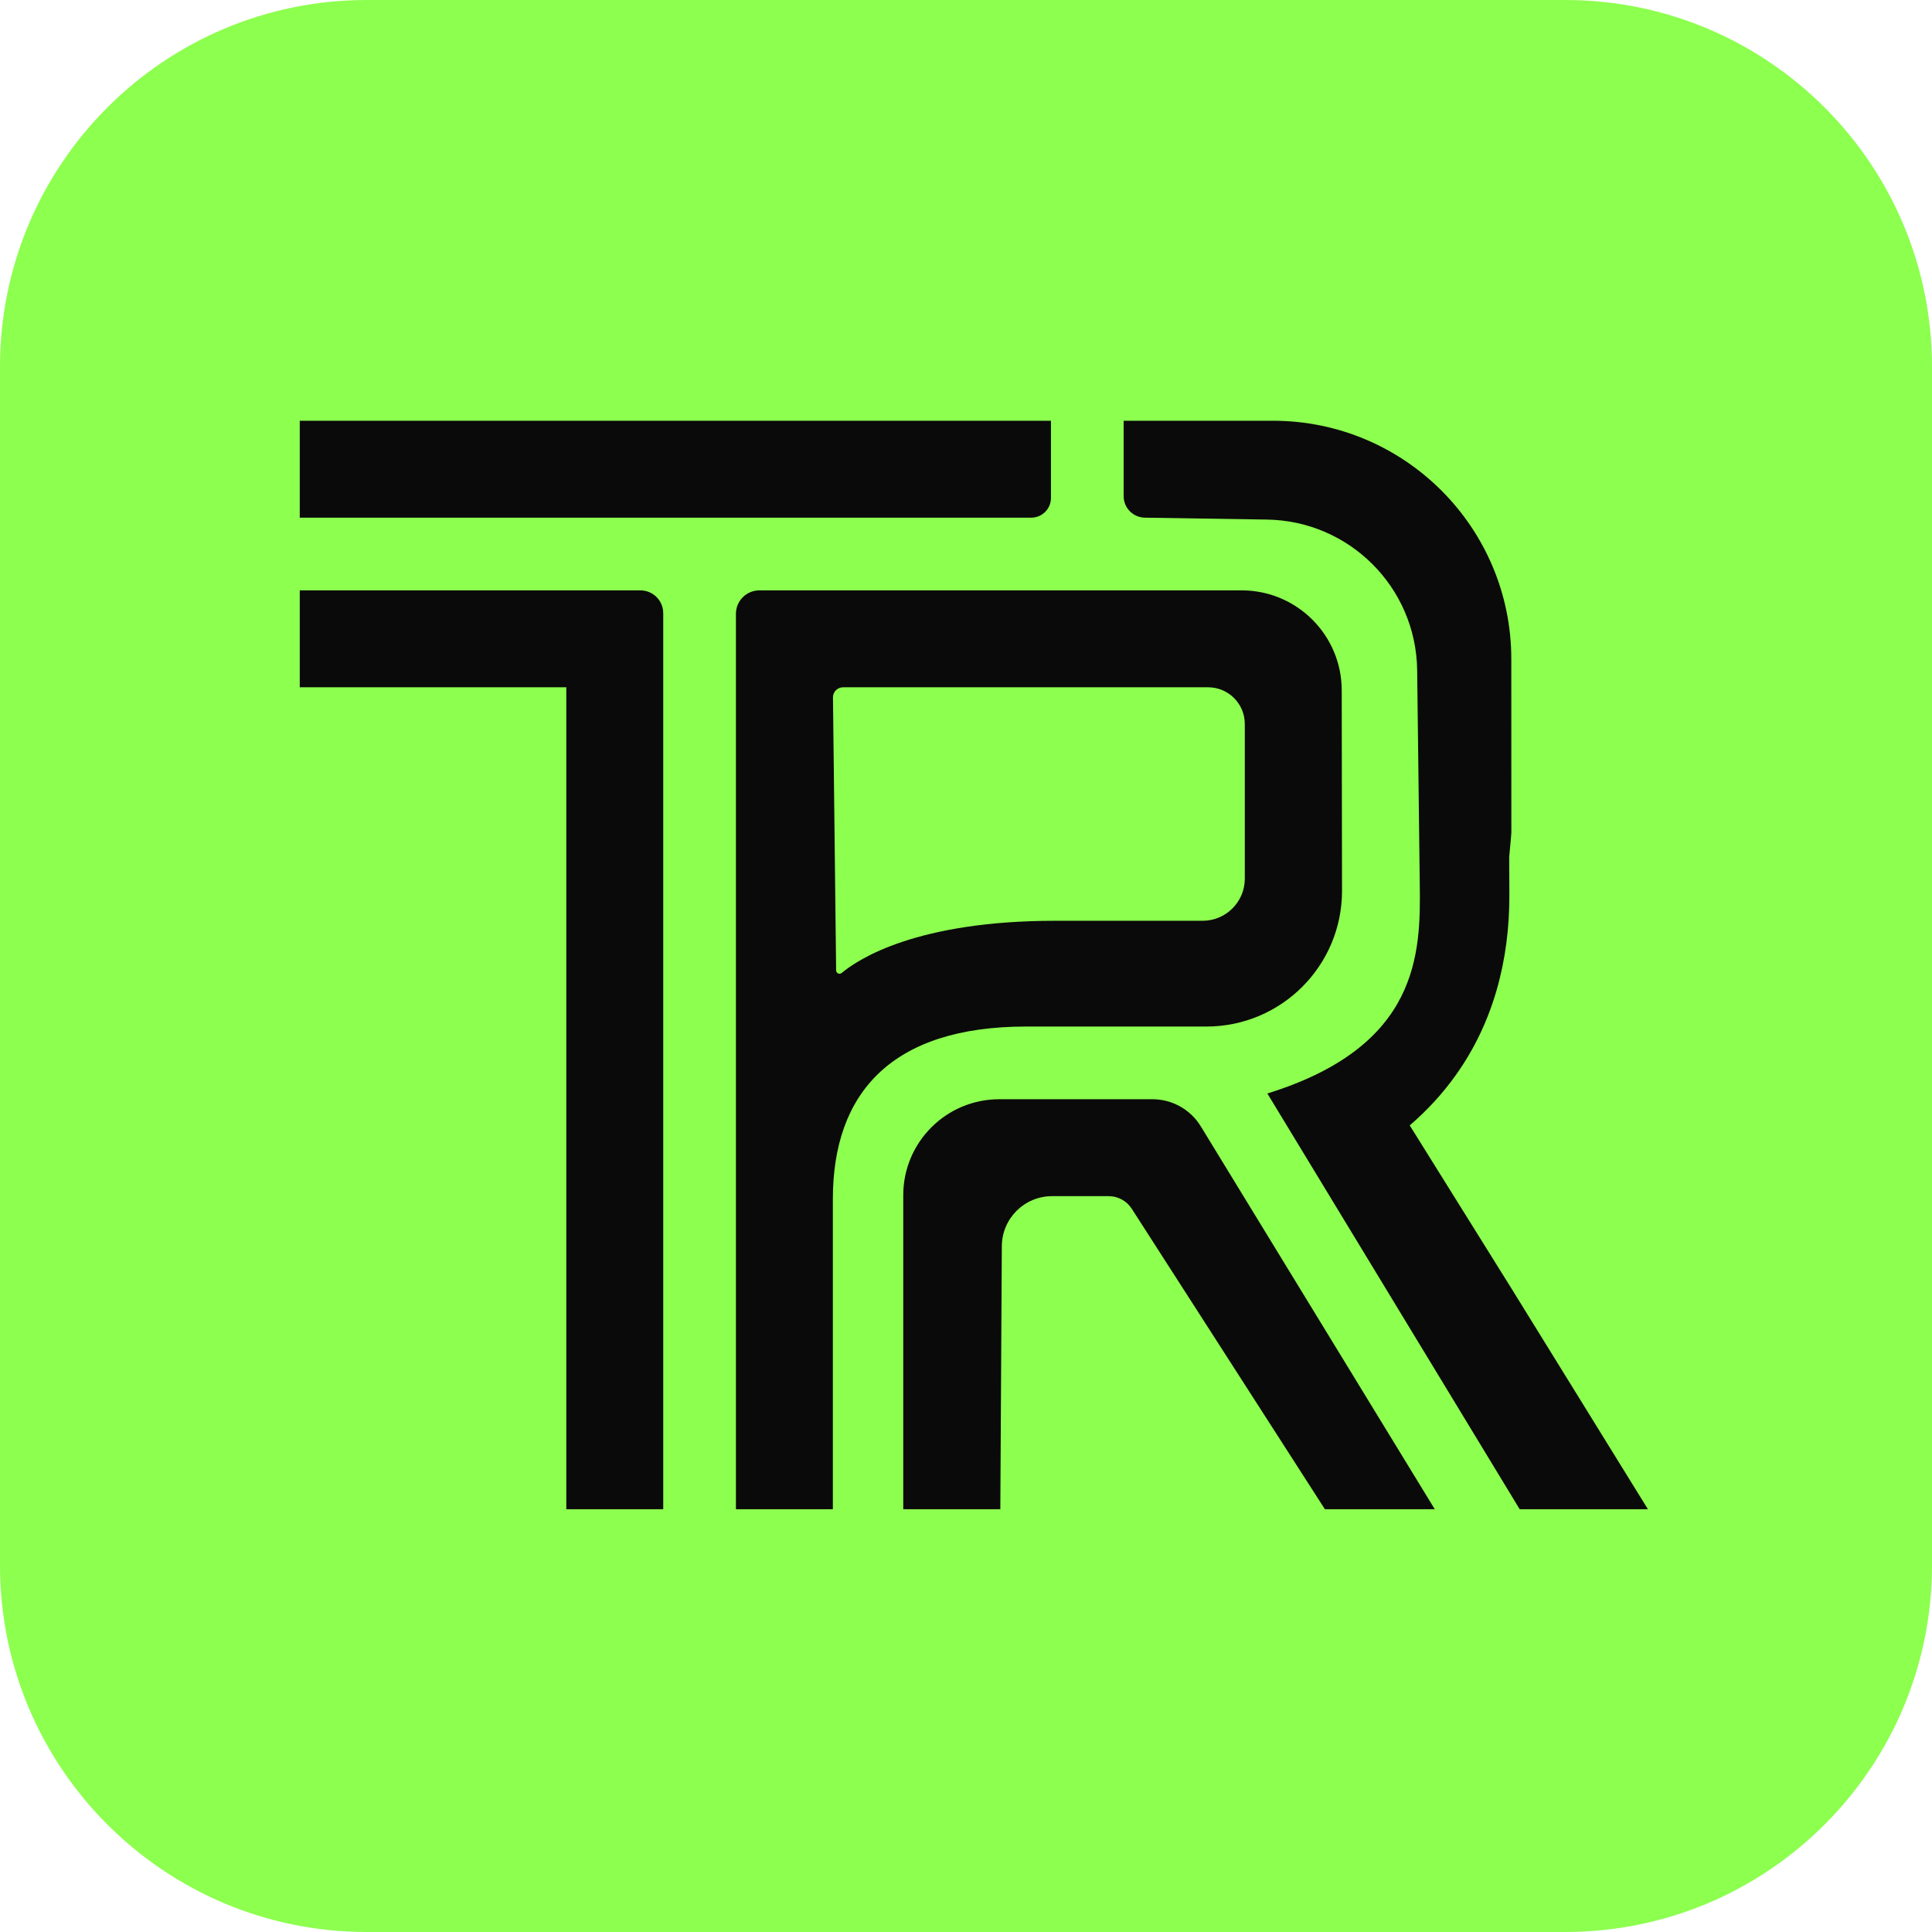
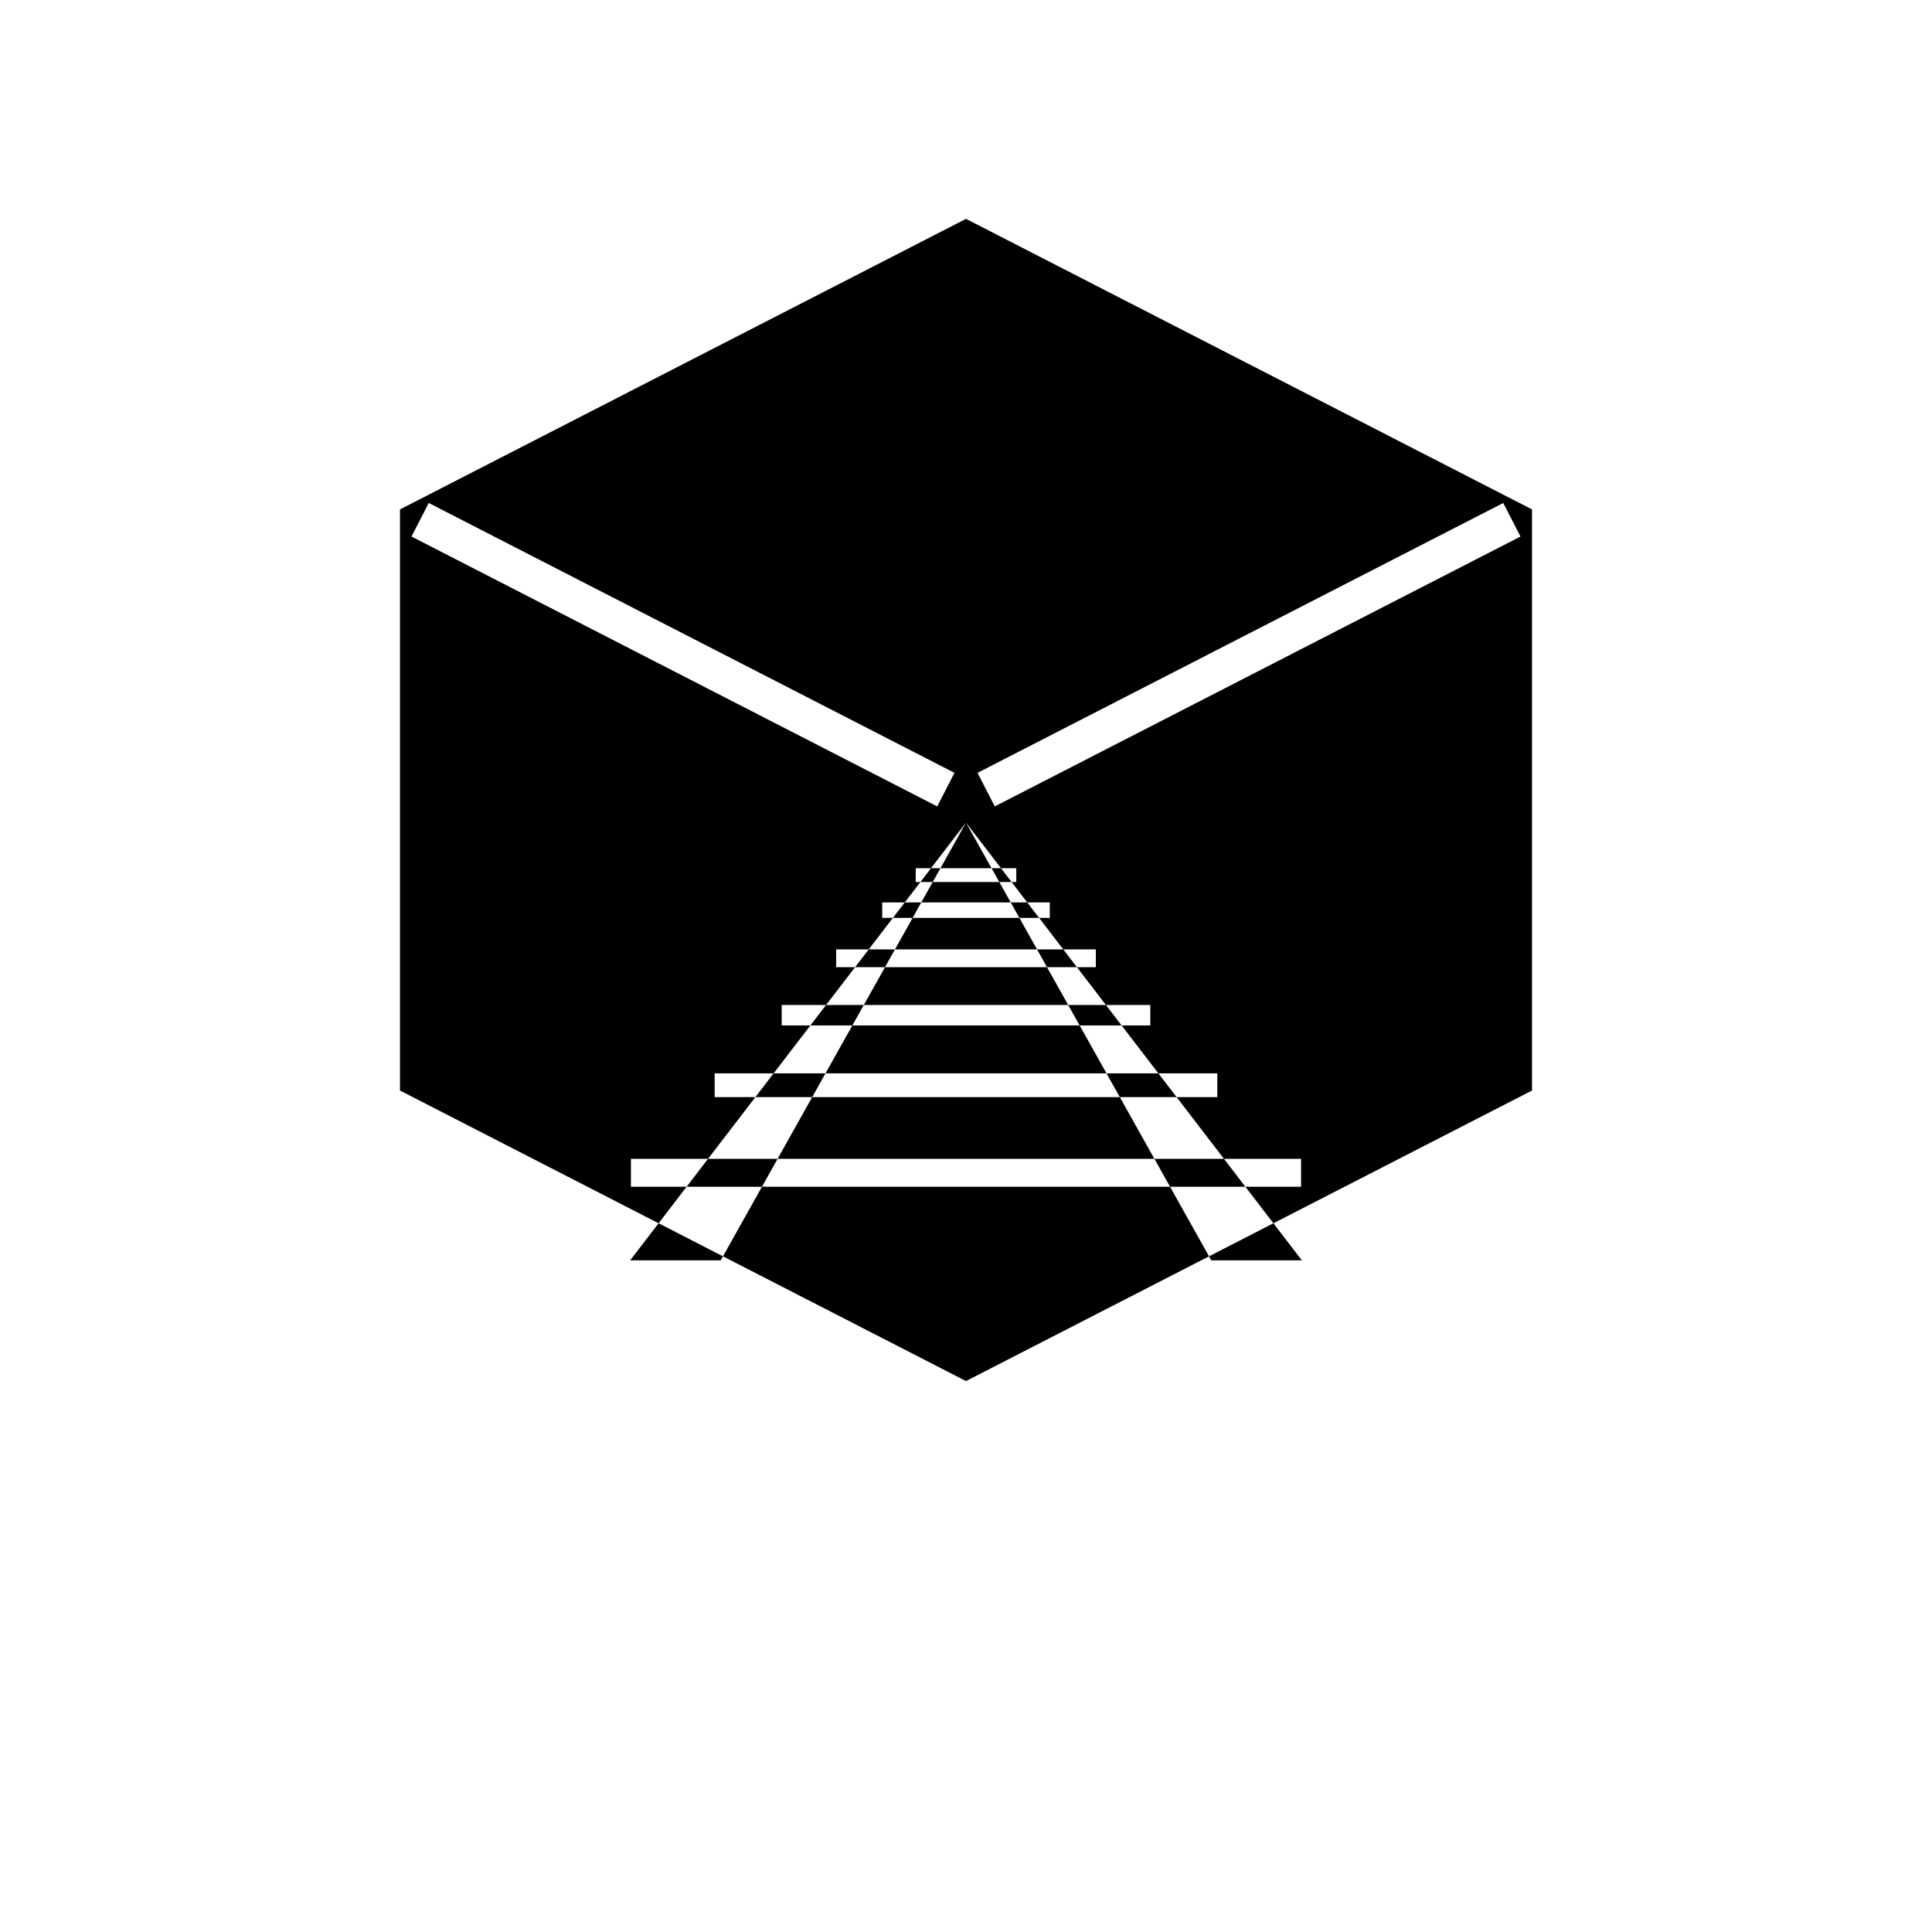
- <svg xmlns="http://www.w3.org/2000/svg" viewBox="0 0 590 590" width="590" height="590">
-   <rect width="590" height="590" rx="112" ry="112" fill="#8DFF4F" />
-   <g transform="translate(295 295) scale(0.74) translate(-295 -295)">
-     <path fill="#0A0A0A" d="M450.055,181.284c0-22.81-18.49-41.3-41.3-41.3h-199.02c-5.35,0-9.68,4.33-9.68,9.68v369.52h40v-127.96c0-43.97,24.37-71.24,79.74-71.24h74.4c30.95,0,56.02-25.11,55.98-56.05l-.12-82.65ZM410.055,258.984c0,9.54-7.81,17.35-17.35,17.35h-60.79c-57.12,0-81.27,15.75-88.22,21.54-.9.76-2.28.12-2.29-1.07l-1.3-112.63c-.03-2.3,1.84-4.19,4.14-4.19h150.68c8.35,0,15.13,6.78,15.13,15.13v63.87ZM520.436,428.624l-40.28-64.58-2.04-3.26c7.4-6.37,13.71-13.31,18.99-20.72,15.49-21.7,22.25-47.43,22.13-74.72l-.07-15.38c.64-6.21.89-9.98.89-9.98l-.02-71.65c-.02-54.32-44.07-98.35-98.39-98.35h-61.59v31.11c0,4.91,3.98,8.89,8.89,8.89l50.02.78c34.18.39,61.81,27.98,62.22,62.17l1.07,88.19c.43,28.75-.16,67.01-62.89,86.49l104.13,171.57h52.92l-55.98-90.56ZM391.896,361.174c-4.25-6.95-11.8-11.19-19.94-11.19h-63.24c-21.87,0-39.61,17.74-39.61,39.61v129.59h40.06l.62-108.59c.06-11.4,9.32-20.61,20.72-20.61h23.39c3.84,0,7.42,1.95,9.5,5.18l79.72,124.02h45.34l-96.56-158.01ZM160.626,139.984H20.056v40h110v339.2h40V149.414c0-5.21-4.22-9.43-9.43-9.43ZM20.056,69.984v40h301.88c4.49,0,8.12-3.64,8.12-8.12v-31.88H20.056Z" />
-   </g>
+ <svg xmlns="http://www.w3.org/2000/svg" viewBox="0 0 1024 1024">
+   <style>
+ 		:root { color: #000000; }
+ 		@media (prefers-color-scheme: dark) { :root { color: #f4f7f2; } }
+ 	</style>
+   <path fill="currentColor" fill-rule="evenodd" d="M512 116 L812 270 L812 578 L512 732 L212 578 L212 270 Z M218.109 284.376 L496.758 427.416 L505.891 409.624 L227.242 266.584 Z M796.758 266.584 L518.109 409.624 L527.242 427.416 L805.891 284.376 Z M690 668 L642 668 L512 436 Z M334 668 L382 668 L512 436 Z M334.4 614.2 L689.6 614.2 L689.6 629 L334.4 629 Z M378.8 568.9 L645.2 568.9 L645.2 581.5 L378.8 581.5 Z M414.32 532.66 L609.68 532.66 L609.68 543.5 L414.32 543.5 Z M443.18 503.215 L580.82 503.215 L580.82 512.625 L443.18 512.625 Z M467.6 478.3 L556.4 478.3 L556.4 486.5 L467.6 486.5 Z M485.36 460.18 L538.64 460.18 L538.64 467.5 L485.36 467.5 Z" />
</svg>
